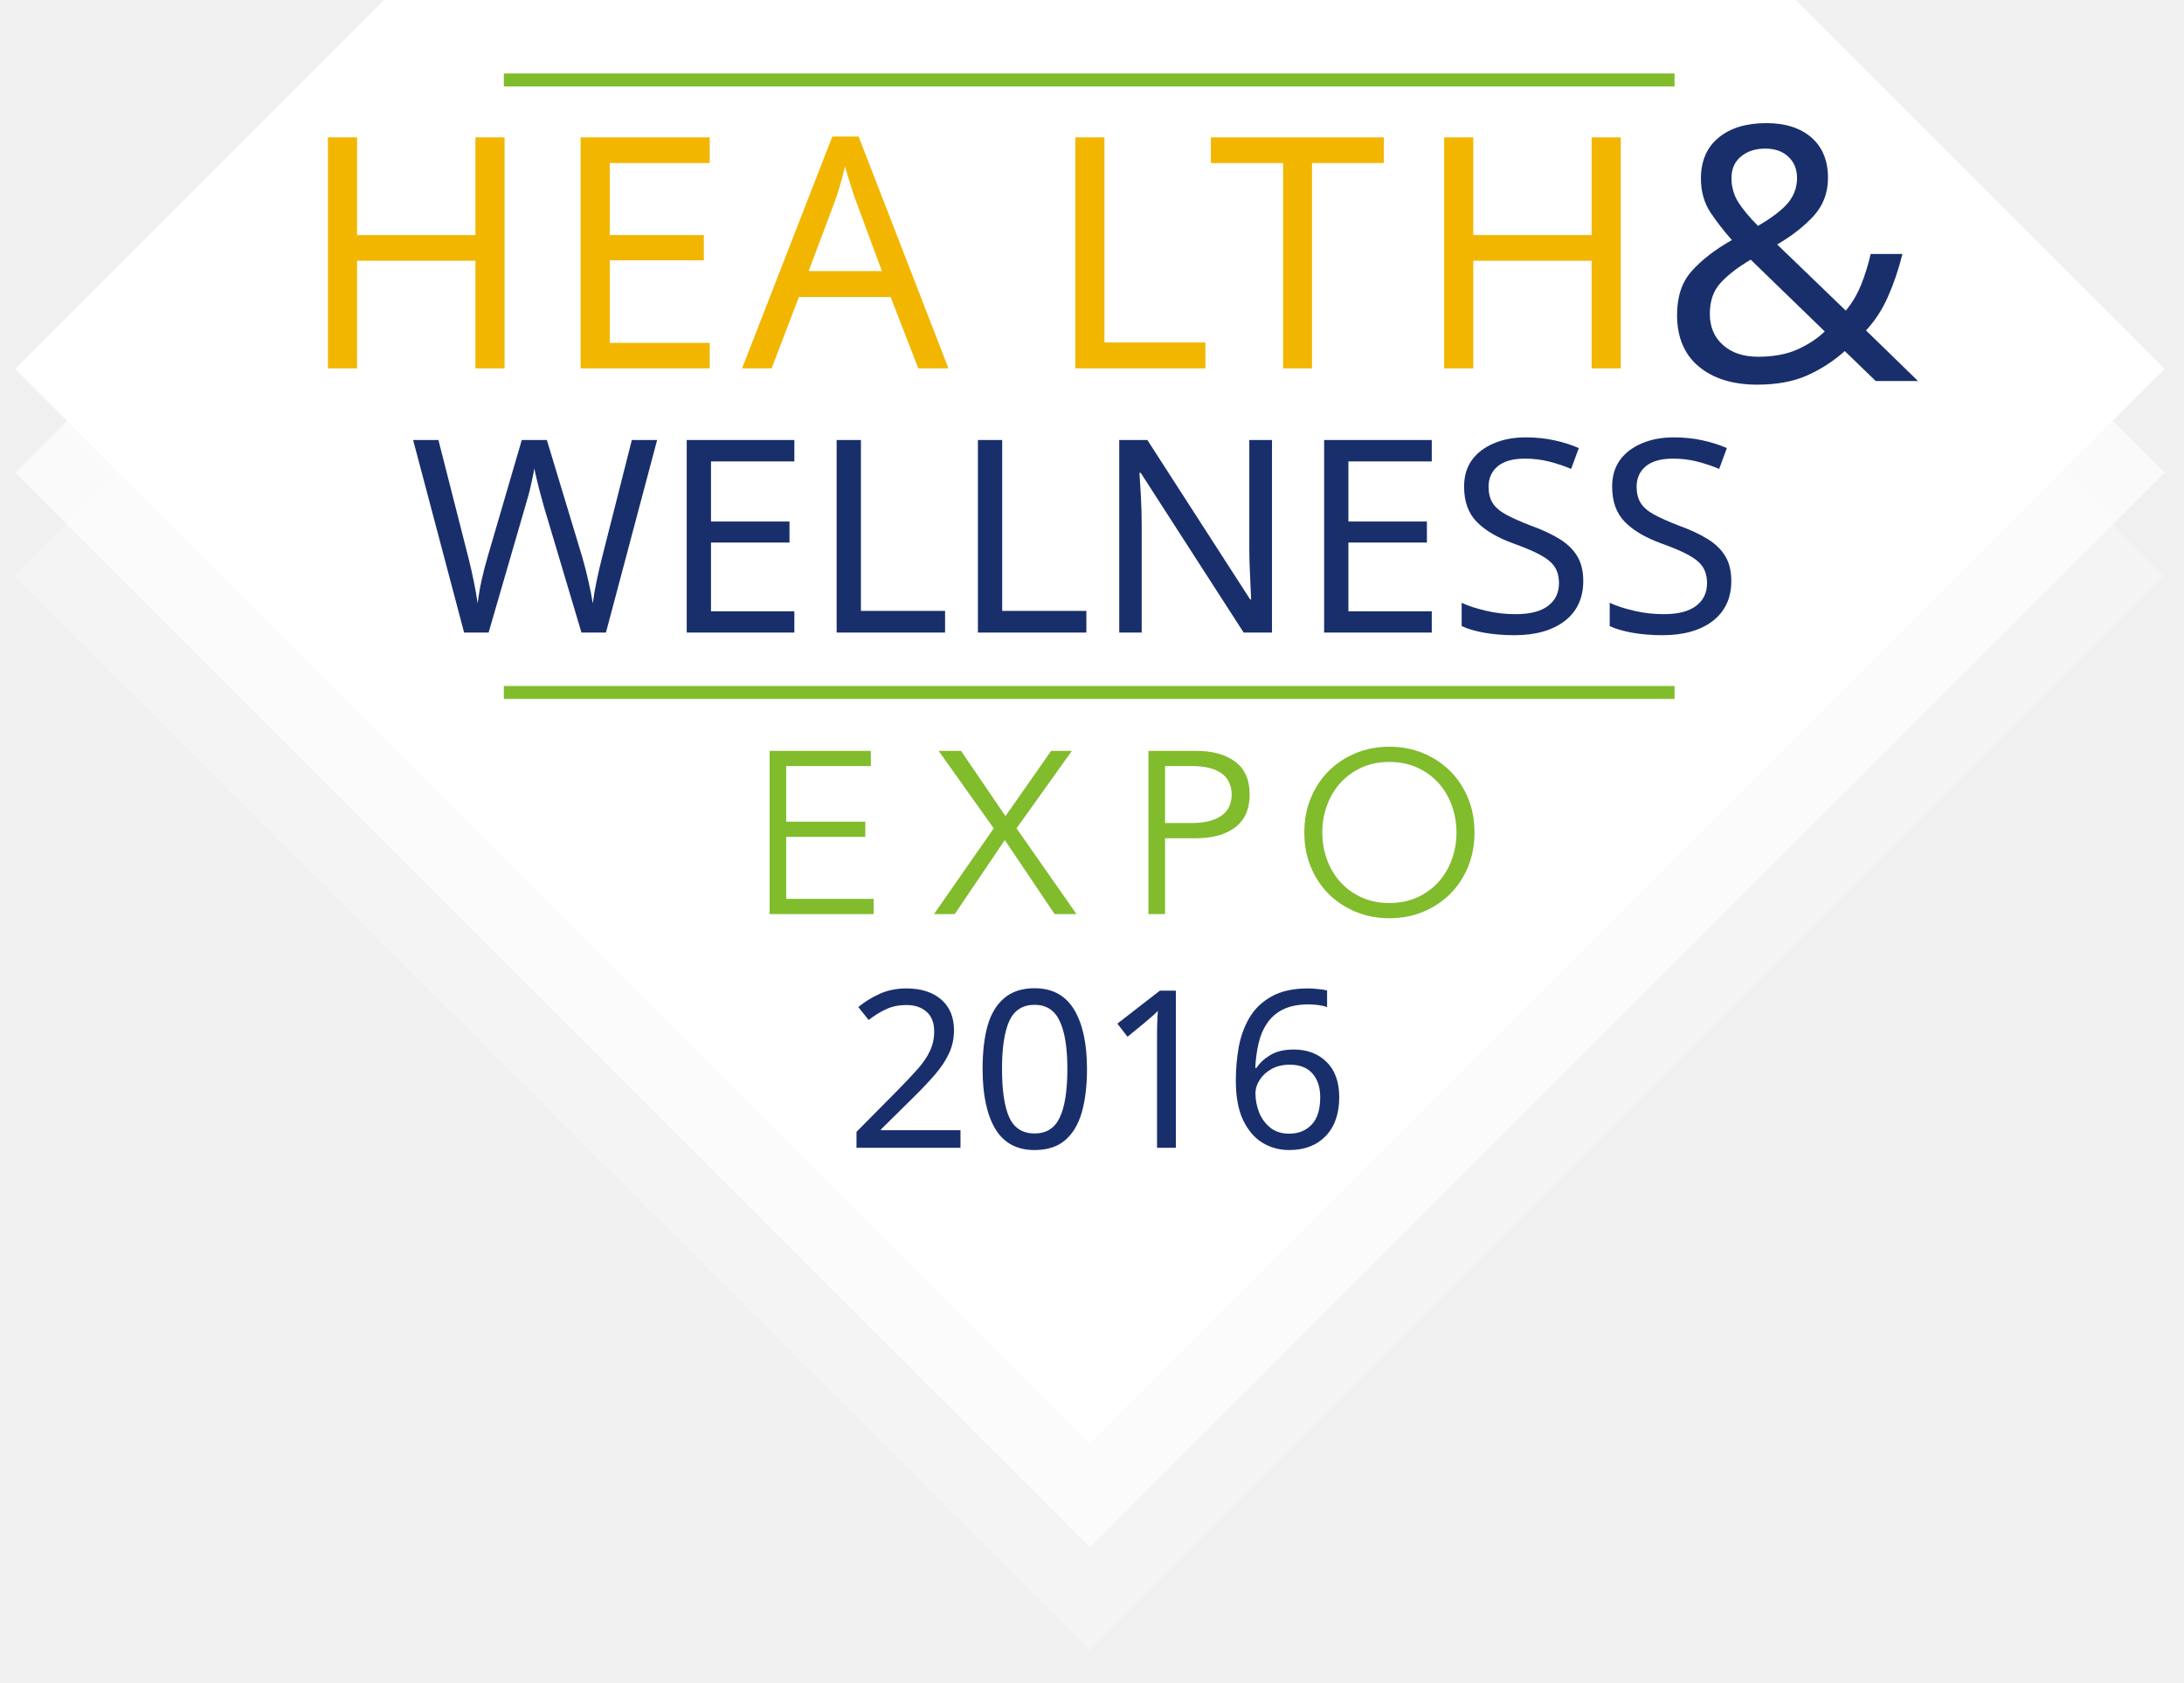
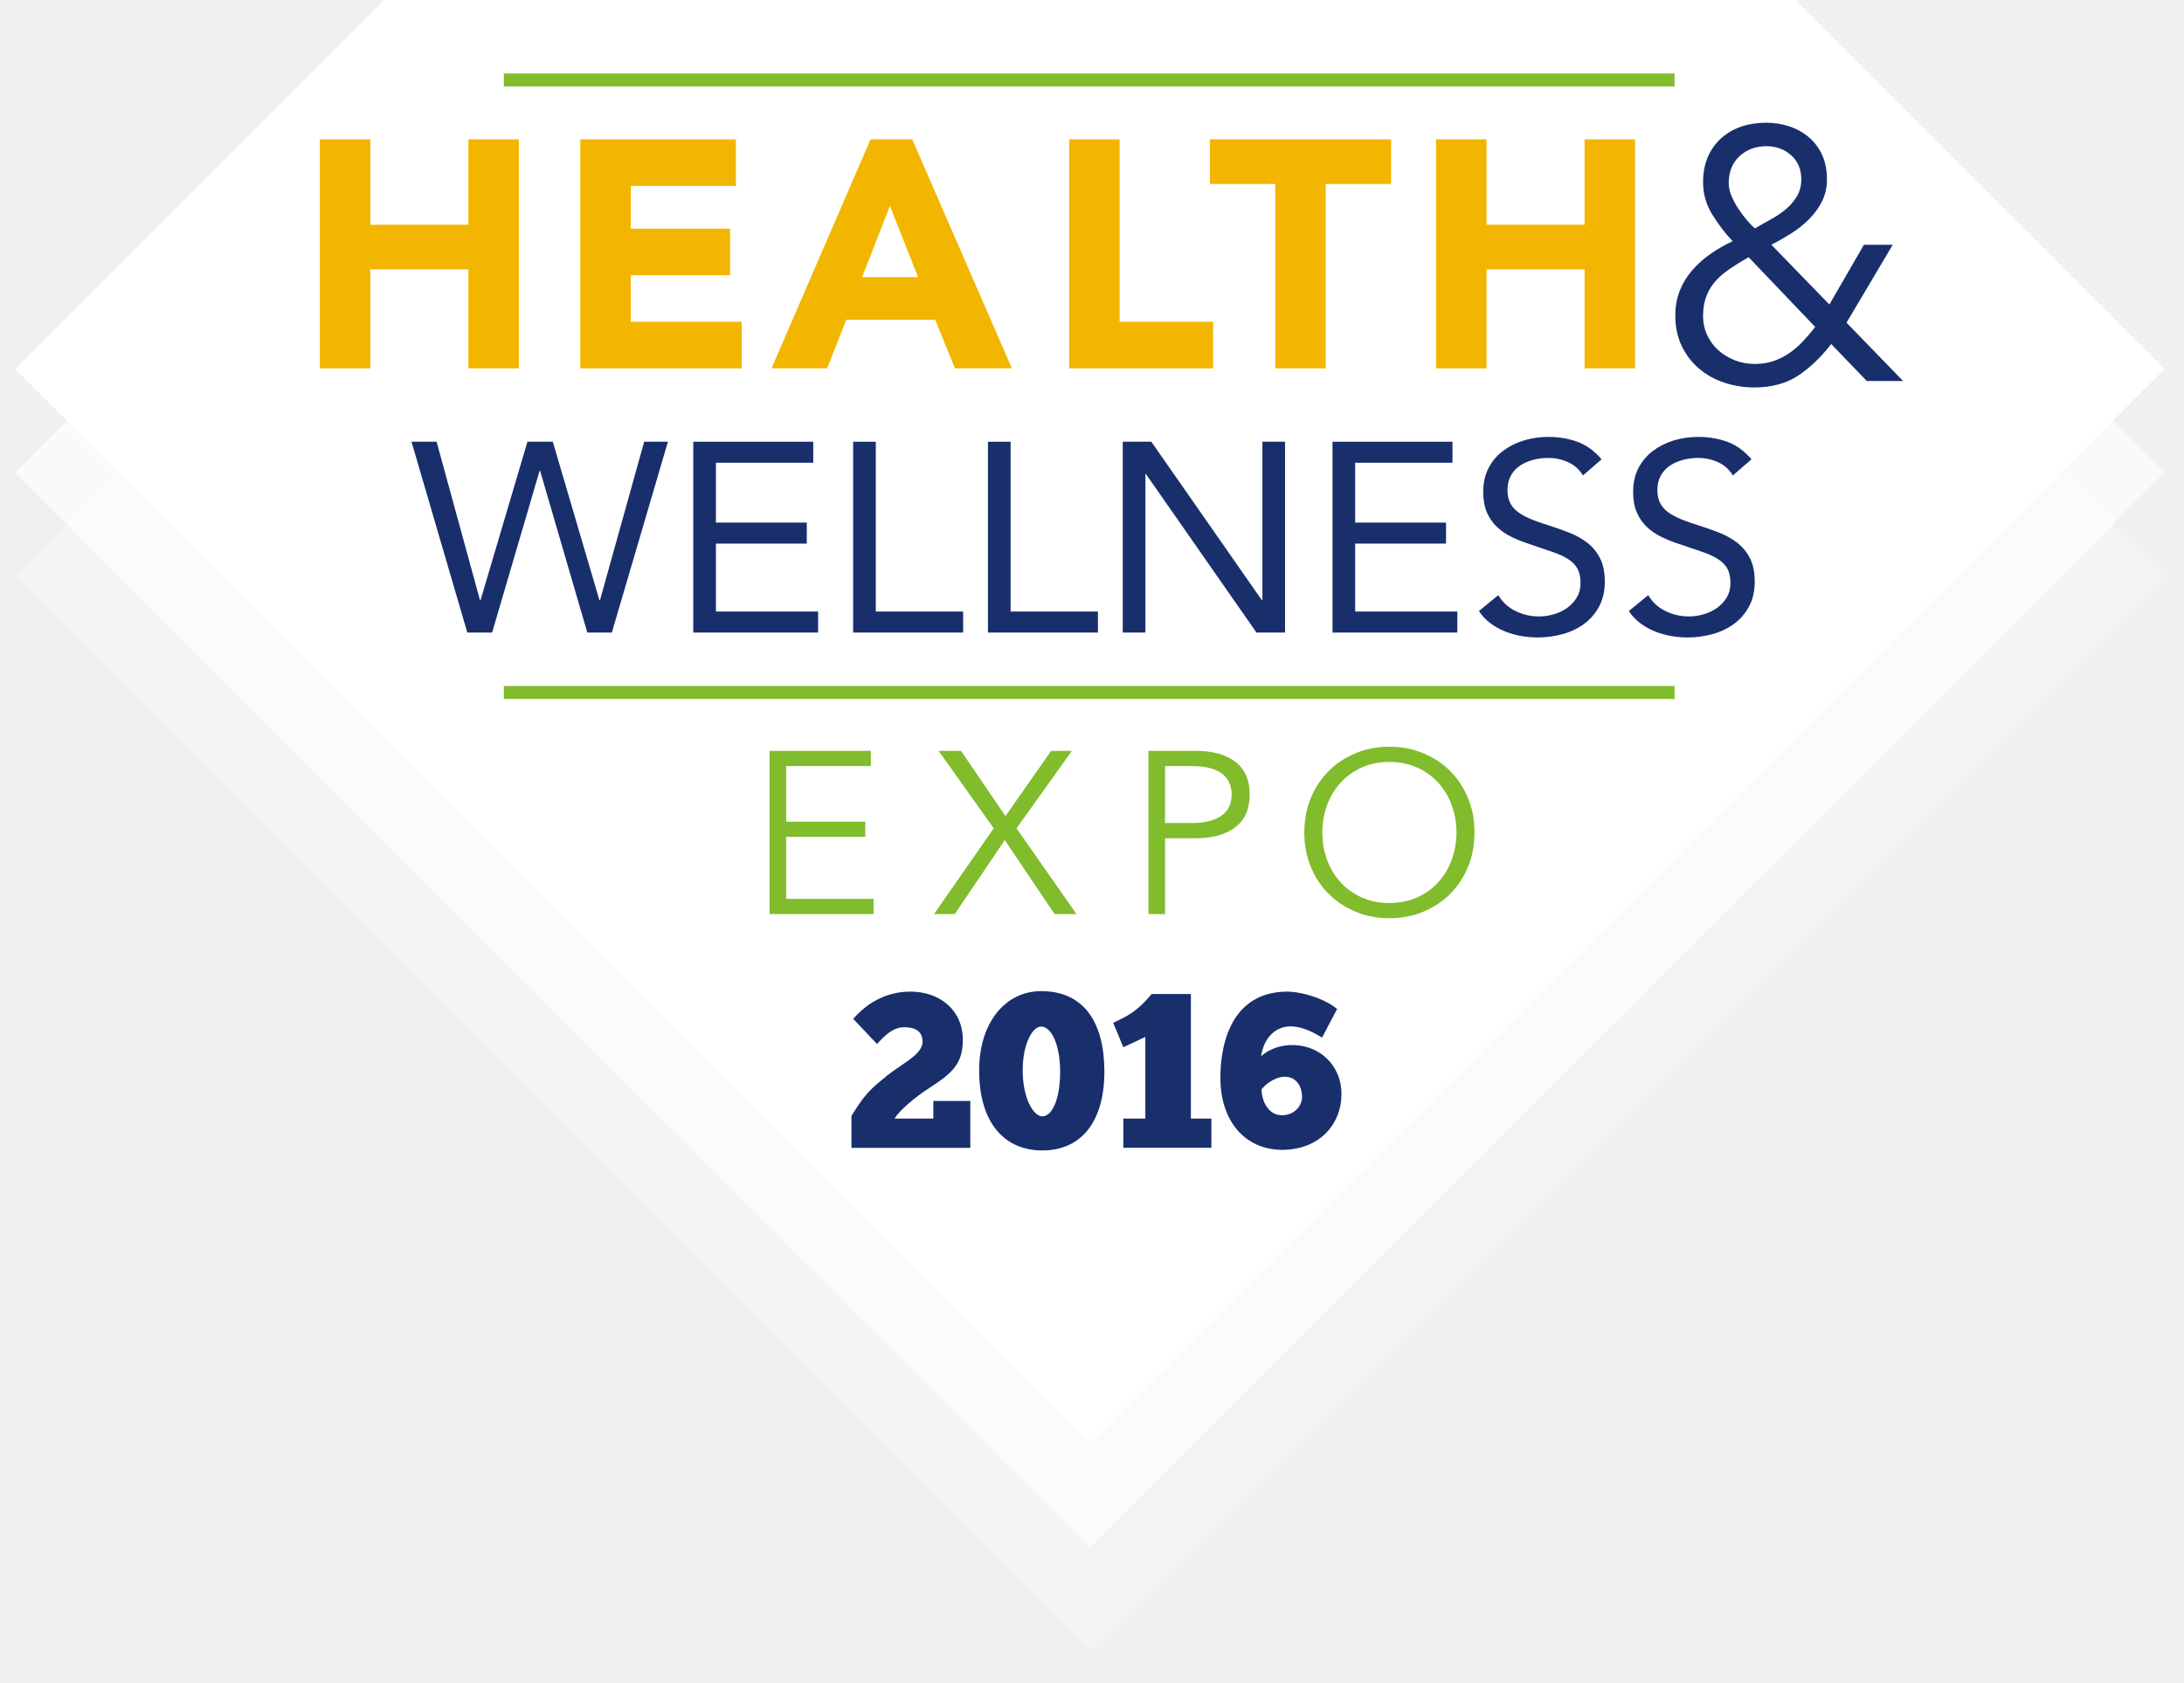
- <svg xmlns="http://www.w3.org/2000/svg" version="1.1" id="Layer_1" x="0px" y="0px" width="168.667px" height="129.999px" viewBox="0 0 168.667 129.999" enable-background="new 0 0 168.667 129.999" xml:space="preserve">
+ <svg xmlns="http://www.w3.org/2000/svg" version="1.1" id="Layer_1" x="0px" y="0px" width="168.667px" height="130px" viewBox="0 0 168.667 130" enable-background="new 0 0 168.667 130" xml:space="preserve">
  <polygon fill="#FFFFFF" points="29.667,0 1.167,28.5 84.167,111.5 167.167,28.5 138.667,0 " />
-   <polygon opacity="0.3" fill="#FFFFFF" points="45.667,0 1.167,44.5 84.167,127.5 167.167,44.5 122.667,0 " />
-   <polygon opacity="0.65" fill="#FFFFFF" points="37.667,0 1.167,36.5 84.167,119.5 167.167,36.5 130.667,0 " />
-   <text transform="matrix(1 0 0 1 22.9038 28.4551)">
-     <tspan x="0" y="0" fill="#F2B600" font-family="'Avenir-Black'" font-size="24.986" letter-spacing="1">HEA</tspan>
-     <tspan x="57.718" y="0" fill="#F2B600" font-family="'Avenir-Black'" font-size="24.986">L</tspan>
-     <tspan x="70.361" y="0" fill="#F2B600" font-family="'Avenir-Black'" font-size="24.986" letter-spacing="1">T</tspan>
-     <tspan x="86.202" y="0" fill="#F2B600" font-family="'Avenir-Black'" font-size="24.986">H</tspan>
-   </text>
-   <text transform="matrix(1 0 0 1 31.6553 48.8643)" fill="#192F6C" font-family="'Avenir-Roman'" font-size="20.822">WELLNESS</text>
-   <text transform="matrix(1 0 0 1 128.063 29.4326)" fill="#192F6C" font-family="'Avenir-Book'" font-size="27.485">&amp;</text>
-   <path fill="#80BC2C" d="M113.374,61.655c-0.333-0.808-0.792-1.505-1.38-2.093s-1.282-1.047-2.083-1.379  c-0.802-0.333-1.672-0.5-2.609-0.5c-0.938,0-1.807,0.167-2.608,0.5c-0.803,0.333-1.496,0.792-2.084,1.379s-1.048,1.285-1.38,2.093  c-0.333,0.808-0.499,1.691-0.499,2.652c0,0.962,0.166,1.846,0.499,2.654c0.332,0.808,0.792,1.504,1.38,2.091  c0.588,0.589,1.281,1.048,2.084,1.38c0.802,0.333,1.67,0.499,2.608,0.499c0.938,0,1.808-0.166,2.609-0.499  c0.801-0.332,1.495-0.791,2.083-1.38c0.588-0.587,1.047-1.284,1.38-2.091c0.332-0.808,0.498-1.691,0.498-2.654  C113.872,63.346,113.706,62.462,113.374,61.655 M112.126,66.382c-0.236,0.66-0.578,1.238-1.022,1.736  c-0.445,0.5-0.989,0.896-1.631,1.193c-0.641,0.297-1.364,0.446-2.172,0.446s-1.531-0.149-2.173-0.446  c-0.642-0.296-1.184-0.693-1.629-1.193c-0.445-0.499-0.786-1.077-1.024-1.736c-0.237-0.658-0.356-1.351-0.356-2.075  c0-0.724,0.119-1.415,0.356-2.074c0.238-0.659,0.579-1.237,1.024-1.736c0.445-0.499,0.987-0.896,1.629-1.193  c0.642-0.296,1.365-0.445,2.173-0.445s1.531,0.149,2.172,0.445c0.642,0.298,1.186,0.695,1.631,1.193  c0.444,0.5,0.786,1.078,1.022,1.736c0.237,0.66,0.356,1.351,0.356,2.074C112.483,65.031,112.364,65.724,112.126,66.382   M88.693,70.611h1.283v-5.858h2.386c1.281,0,2.293-0.282,3.036-0.847c0.741-0.563,1.112-1.409,1.112-2.537s-0.371-1.971-1.112-2.529  c-0.743-0.558-1.755-0.837-3.036-0.837h-3.669V70.611z M89.976,59.179h2.064c0.57,0,1.054,0.056,1.451,0.169  c0.398,0.114,0.715,0.27,0.953,0.472c0.237,0.201,0.41,0.436,0.517,0.704c0.107,0.268,0.16,0.548,0.16,0.846  c0,0.308-0.053,0.596-0.16,0.863c-0.106,0.267-0.279,0.499-0.517,0.694c-0.238,0.195-0.555,0.354-0.953,0.473  c-0.397,0.118-0.881,0.178-1.451,0.178h-2.064V59.179z M74.216,58.003h-1.728l4.256,5.983l-4.612,6.625h1.602l3.864-5.717  l3.847,5.717h1.691l-4.63-6.625l4.274-5.983h-1.602l-3.526,5.04L74.216,58.003z M60.717,64.646h6.108v-1.175h-6.108v-4.292h6.536  v-1.176h-7.817v12.608h8.031v-1.175h-6.75V64.646z" />
+   <polygon opacity="0.3" fill="#FFFFFF" enable-background="new    " points="45.667,0 1.167,44.5 84.167,127.5 167.167,44.5   122.667,0 " />
+   <polygon opacity="0.65" fill="#FFFFFF" enable-background="new    " points="37.667,0 1.167,36.5 84.167,119.5 167.167,36.5   130.667,0 " />
+   <g enable-background="new    ">
+     <path fill="#F2B600" d="M24.703,10.765h3.898v6.597h7.571v-6.597h3.898v17.69h-3.898V20.81h-7.571v7.646h-3.898V10.765z" />
+     <path fill="#F2B600" d="M44.816,10.765h12.019v3.598h-8.121v3.299h7.671v3.598h-7.671v3.599h8.57v3.598H44.816V10.765z" />
+     <path fill="#F2B600" d="M67.229,10.765h3.223l7.696,17.69H73.75l-1.524-3.748h-6.871l-1.475,3.748h-4.297L67.229,10.765z    M68.729,15.912l-2.149,5.497h4.323L68.729,15.912z" />
+   </g>
+   <g enable-background="new    ">
+     <path fill="#F2B600" d="M82.57,10.765h3.898v14.093h7.221v3.598H82.57V10.765z" />
+   </g>
+   <g enable-background="new    ">
+     <path fill="#F2B600" d="M98.487,14.213h-5.048v-3.448h13.993v3.448h-5.048v14.242h-3.897V14.213z" />
+   </g>
+   <g enable-background="new    ">
+     <path fill="#F2B600" d="M110.905,10.765h3.897v6.597h7.571v-6.597h3.897v17.69h-3.897V20.81h-7.571v7.646h-3.897V10.765z" />
+   </g>
+   <g enable-background="new    ">
+     <path fill="#192F6C" d="M31.78,34.122h1.937l3.352,12.243h0.042l3.623-12.243h1.957l3.602,12.243h0.042l3.415-12.243h1.833   l-4.331,14.742h-1.895l-3.644-12.493h-0.042l-3.665,12.493H36.09L31.78,34.122z" />
+     <path fill="#192F6C" d="M53.54,34.122h9.266v1.624h-7.517v4.623h7.017v1.624h-7.017v5.247h7.892v1.624H53.54V34.122z" />
+     <path fill="#192F6C" d="M65.887,34.122h1.749V47.24h6.746v1.624h-8.495V34.122z" />
+     <path fill="#192F6C" d="M76.297,34.122h1.749V47.24h6.746v1.624h-8.495V34.122z" />
+     <path fill="#192F6C" d="M86.708,34.122h2.207l8.537,12.243h0.041V34.122h1.75v14.742h-2.207L88.5,36.621h-0.042v12.243h-1.749   V34.122z" />
+     <path fill="#192F6C" d="M102.908,34.122h9.266v1.624h-7.516v4.623h7.017v1.624h-7.017v5.247h7.891v1.624h-9.641V34.122z" />
+     <path fill="#192F6C" d="M122.251,36.725c-0.291-0.472-0.68-0.814-1.166-1.03c-0.486-0.215-0.992-0.322-1.52-0.322   c-0.389,0-0.771,0.048-1.146,0.146c-0.374,0.097-0.711,0.243-1.01,0.438c-0.298,0.194-0.537,0.451-0.718,0.77   c-0.181,0.32-0.271,0.694-0.271,1.125c0,0.333,0.052,0.628,0.156,0.885c0.104,0.257,0.273,0.489,0.51,0.697   s0.555,0.403,0.958,0.583c0.402,0.181,0.896,0.361,1.479,0.542c0.569,0.181,1.12,0.374,1.655,0.583   c0.534,0.208,1.006,0.472,1.416,0.791c0.409,0.319,0.735,0.718,0.979,1.197c0.242,0.479,0.364,1.079,0.364,1.801   c0,0.736-0.146,1.374-0.438,1.916c-0.292,0.541-0.677,0.989-1.155,1.343c-0.479,0.354-1.031,0.618-1.655,0.791   c-0.625,0.174-1.271,0.261-1.937,0.261c-0.431,0-0.861-0.039-1.291-0.114c-0.431-0.077-0.844-0.195-1.238-0.354   c-0.396-0.159-0.768-0.367-1.115-0.625c-0.347-0.256-0.645-0.572-0.895-0.947l1.499-1.229c0.319,0.542,0.763,0.951,1.333,1.229   c0.568,0.278,1.172,0.417,1.811,0.417c0.375,0,0.754-0.056,1.135-0.167c0.383-0.11,0.726-0.273,1.031-0.489   c0.305-0.215,0.555-0.482,0.75-0.802c0.193-0.319,0.291-0.687,0.291-1.104c0-0.458-0.076-0.829-0.229-1.114   c-0.153-0.284-0.389-0.53-0.709-0.739c-0.318-0.208-0.721-0.396-1.207-0.562c-0.486-0.167-1.055-0.361-1.707-0.583   c-0.528-0.167-1.014-0.357-1.458-0.573c-0.444-0.215-0.829-0.479-1.155-0.791s-0.584-0.687-0.771-1.124   c-0.187-0.438-0.28-0.961-0.28-1.572c0-0.708,0.139-1.325,0.417-1.854c0.277-0.527,0.652-0.968,1.123-1.322   c0.473-0.354,1.007-0.62,1.604-0.801c0.598-0.181,1.222-0.271,1.875-0.271c0.832,0,1.592,0.129,2.279,0.386   s1.301,0.704,1.843,1.343L122.251,36.725z" />
+     <path fill="#192F6C" d="M133.828,36.725c-0.291-0.472-0.68-0.814-1.166-1.03c-0.486-0.215-0.992-0.322-1.52-0.322   c-0.389,0-0.771,0.048-1.146,0.146c-0.374,0.097-0.712,0.243-1.01,0.438s-0.538,0.451-0.718,0.77   c-0.182,0.32-0.271,0.694-0.271,1.125c0,0.333,0.053,0.628,0.156,0.885c0.104,0.257,0.274,0.489,0.51,0.697   c0.236,0.208,0.556,0.403,0.959,0.583c0.402,0.181,0.895,0.361,1.479,0.542c0.568,0.181,1.12,0.374,1.654,0.583   c0.535,0.208,1.007,0.472,1.416,0.791c0.41,0.319,0.736,0.718,0.979,1.197c0.243,0.479,0.365,1.079,0.365,1.801   c0,0.736-0.146,1.374-0.438,1.916c-0.292,0.541-0.677,0.989-1.156,1.343c-0.479,0.354-1.03,0.618-1.654,0.791   c-0.625,0.174-1.271,0.261-1.938,0.261c-0.43,0-0.86-0.039-1.291-0.114c-0.43-0.077-0.843-0.195-1.238-0.354   c-0.396-0.159-0.768-0.367-1.114-0.625c-0.347-0.256-0.646-0.572-0.896-0.947l1.5-1.229c0.318,0.542,0.763,0.951,1.332,1.229   c0.568,0.278,1.173,0.417,1.812,0.417c0.375,0,0.753-0.056,1.135-0.167c0.382-0.11,0.726-0.273,1.03-0.489   c0.306-0.215,0.556-0.482,0.75-0.802s0.291-0.687,0.291-1.104c0-0.458-0.076-0.829-0.229-1.114   c-0.152-0.284-0.389-0.53-0.708-0.739c-0.319-0.208-0.722-0.396-1.208-0.562c-0.486-0.167-1.055-0.361-1.707-0.583   c-0.527-0.167-1.014-0.357-1.457-0.573c-0.445-0.215-0.83-0.479-1.156-0.791s-0.583-0.687-0.771-1.124   c-0.187-0.438-0.28-0.961-0.28-1.572c0-0.708,0.139-1.325,0.416-1.854c0.277-0.527,0.652-0.968,1.124-1.322   c0.472-0.354,1.007-0.62,1.604-0.801s1.222-0.271,1.874-0.271c0.833,0,1.593,0.129,2.279,0.386   c0.688,0.257,1.302,0.704,1.844,1.343L133.828,36.725z" />
+   </g>
+   <g enable-background="new    ">
+     <path fill="#192F6C" d="M142.603,24.925l4.369,4.508h-2.803l-2.748-2.858c-0.807,1.044-1.668,1.864-2.584,2.46   c-0.916,0.595-2.034,0.894-3.354,0.894c-0.807,0-1.58-0.124-2.322-0.371c-0.742-0.248-1.393-0.609-1.951-1.086   c-0.56-0.477-1.004-1.059-1.334-1.745c-0.329-0.688-0.494-1.471-0.494-2.351c0-0.714,0.119-1.364,0.357-1.951   c0.238-0.586,0.563-1.113,0.976-1.58c0.412-0.468,0.884-0.884,1.415-1.251c0.531-0.366,1.09-0.687,1.678-0.962   c-0.588-0.623-1.113-1.314-1.581-2.075c-0.468-0.76-0.701-1.589-0.701-2.487c0-0.732,0.124-1.383,0.371-1.951   s0.591-1.049,1.03-1.443c0.44-0.394,0.953-0.691,1.539-0.893c0.587-0.202,1.229-0.303,1.925-0.303c0.642,0,1.245,0.096,1.813,0.288   s1.067,0.473,1.498,0.839s0.77,0.82,1.018,1.36c0.247,0.541,0.371,1.168,0.371,1.883c0,0.642-0.129,1.214-0.385,1.718   c-0.258,0.504-0.592,0.962-1.004,1.374s-0.875,0.779-1.388,1.1c-0.513,0.321-1.017,0.609-1.512,0.866l4.479,4.617l2.666-4.617   h2.227L142.603,24.925z M135.044,19.868c-0.642,0.366-1.188,0.71-1.636,1.03c-0.449,0.321-0.811,0.66-1.085,1.017   c-0.275,0.357-0.477,0.738-0.605,1.141c-0.128,0.403-0.192,0.853-0.192,1.348c0,0.549,0.11,1.054,0.33,1.511   c0.22,0.459,0.513,0.849,0.88,1.169c0.365,0.32,0.787,0.572,1.264,0.756c0.477,0.183,0.98,0.274,1.512,0.274   s1.012-0.073,1.443-0.22c0.43-0.146,0.834-0.348,1.209-0.604s0.729-0.559,1.059-0.907c0.33-0.348,0.65-0.724,0.962-1.127   L135.044,19.868z M139.112,13.849c0-0.77-0.261-1.388-0.783-1.855c-0.522-0.467-1.159-0.701-1.91-0.701   c-0.825,0-1.517,0.257-2.075,0.771c-0.559,0.513-0.838,1.209-0.838,2.089c0,0.329,0.078,0.673,0.233,1.03s0.339,0.691,0.55,1.003   c0.211,0.312,0.43,0.601,0.66,0.866c0.229,0.266,0.426,0.463,0.59,0.591c0.367-0.22,0.76-0.444,1.182-0.674   c0.422-0.229,0.812-0.489,1.168-0.783c0.357-0.293,0.65-0.632,0.881-1.017C138.998,14.783,139.112,14.344,139.112,13.849z" />
+   </g>
+   <path fill="#80BC2C" d="M113.375,61.655c-0.334-0.808-0.793-1.505-1.381-2.093s-1.281-1.047-2.082-1.379  c-0.803-0.333-1.673-0.5-2.609-0.5c-0.938,0-1.807,0.167-2.608,0.5c-0.803,0.333-1.495,0.792-2.084,1.379  c-0.588,0.587-1.048,1.285-1.38,2.093c-0.333,0.808-0.499,1.691-0.499,2.652c0,0.962,0.166,1.846,0.499,2.653  c0.332,0.809,0.792,1.504,1.38,2.092c0.589,0.589,1.281,1.048,2.084,1.38c0.802,0.333,1.67,0.499,2.608,0.499  c0.938,0,1.808-0.166,2.609-0.499c0.801-0.332,1.494-0.791,2.082-1.38c0.588-0.588,1.047-1.284,1.381-2.092  c0.332-0.808,0.498-1.69,0.498-2.653C113.873,63.346,113.707,62.462,113.375,61.655 M112.126,66.382  c-0.236,0.66-0.578,1.238-1.022,1.736c-0.444,0.5-0.989,0.896-1.631,1.192s-1.364,0.446-2.173,0.446  c-0.807,0-1.53-0.149-2.172-0.446c-0.643-0.296-1.185-0.692-1.629-1.192c-0.445-0.5-0.787-1.078-1.024-1.736  s-0.356-1.351-0.356-2.075s0.119-1.415,0.356-2.074c0.237-0.659,0.579-1.237,1.024-1.736c0.444-0.499,0.986-0.896,1.629-1.193  c0.642-0.296,1.365-0.445,2.172-0.445c0.809,0,1.531,0.149,2.173,0.445c0.642,0.298,1.187,0.695,1.631,1.193  c0.444,0.5,0.786,1.078,1.022,1.736c0.236,0.66,0.355,1.351,0.355,2.074C112.483,65.031,112.364,65.724,112.126,66.382   M88.693,70.611h1.283v-5.858h2.386c1.281,0,2.293-0.282,3.036-0.847c0.741-0.563,1.111-1.409,1.111-2.537s-0.37-1.971-1.111-2.529  c-0.743-0.558-1.755-0.837-3.036-0.837h-3.669V70.611z M89.976,59.179h2.064c0.569,0,1.054,0.056,1.451,0.169  c0.397,0.114,0.715,0.27,0.952,0.472c0.237,0.201,0.41,0.436,0.517,0.704c0.107,0.268,0.16,0.548,0.16,0.846  c0,0.308-0.053,0.596-0.16,0.863c-0.105,0.267-0.278,0.499-0.517,0.694c-0.237,0.195-0.555,0.354-0.952,0.473  c-0.398,0.118-0.882,0.178-1.451,0.178h-2.064V59.179z M74.216,58.003h-1.728l4.256,5.983l-4.612,6.625h1.602l3.864-5.717  l3.847,5.717h1.691l-4.63-6.625l4.274-5.983h-1.602l-3.526,5.04L74.216,58.003z M60.717,64.646h6.108v-1.175h-6.108v-4.292h6.536  v-1.176h-7.817v12.608h8.031v-1.175h-6.75V64.646z" />
  <line fill="none" stroke="#80BC2C" x1="38.911" y1="53.491" x2="129.322" y2="53.491" />
  <line fill="none" stroke="#80BC2C" x1="38.911" y1="6.177" x2="129.322" y2="6.177" />
-   <text transform="matrix(1 0 0 1 65.333 88.667)" fill="#192F6C" font-family="'ChunkFive-Roman'" font-size="17">2016</text>
+   <g enable-background="new    ">
+     <path fill="#192F6C" d="M65.894,78.707c1.19-1.377,2.72-2.107,4.419-2.107c2.261,0,4.045,1.428,4.045,3.723   c0,1.953-0.917,2.635-2.72,3.807c-0.816,0.527-2.159,1.598-2.549,2.277h2.992v-1.359h2.855v3.621h-9.179v-2.465   c0.935-1.529,1.394-2.023,2.482-2.891c1.207-1.07,3.009-1.785,3.009-2.838c0-0.867-0.646-1.123-1.428-1.123   c-0.917,0-1.581,0.748-2.09,1.293L65.894,78.707z" />
+     <path fill="#192F6C" d="M75.618,82.667c0-3.605,1.972-6.104,4.793-6.104c3.332,0,4.879,2.465,4.879,6.221   c0,3.775-1.718,6.086-4.794,6.086C77.658,88.871,75.618,86.849,75.618,82.667z M81.873,82.785c0-2.021-0.646-3.484-1.479-3.484   c-0.629-0.016-1.411,1.293-1.411,3.367c0,2.191,0.833,3.568,1.513,3.568C81.278,86.236,81.873,84.859,81.873,82.785z" />
+     <path fill="#192F6C" d="M85.97,79.011c0.97-0.475,1.734-0.748,2.975-2.227h3.026v9.621h1.581v2.262h-6.799v-2.262h1.699v-6.307   l-1.699,0.799L85.97,79.011z" />
+     <path fill="#192F6C" d="M102.103,80.15c-0.578-0.34-1.445-0.865-2.482-0.865c-1.258,0.033-2.057,1.053-2.227,2.311   c0.441-0.441,1.326-0.832,2.227-0.867c2.176-0.084,3.979,1.48,3.979,3.791c0,2.277-1.633,4.217-4.403,4.301   c-2.788,0.086-4.845-1.92-4.946-5.32c-0.051-2.262,0.527-6.766,4.998-6.9c1.139-0.035,3.008,0.492,4.012,1.342L102.103,80.15z    M97.428,84.146c0,0.85,0.493,2.006,1.581,2.006c0.867,0,1.563-0.646,1.547-1.463c-0.018-0.662-0.357-1.529-1.377-1.512   C98.38,83.21,97.701,83.806,97.428,84.146z" />
+   </g>
</svg>
